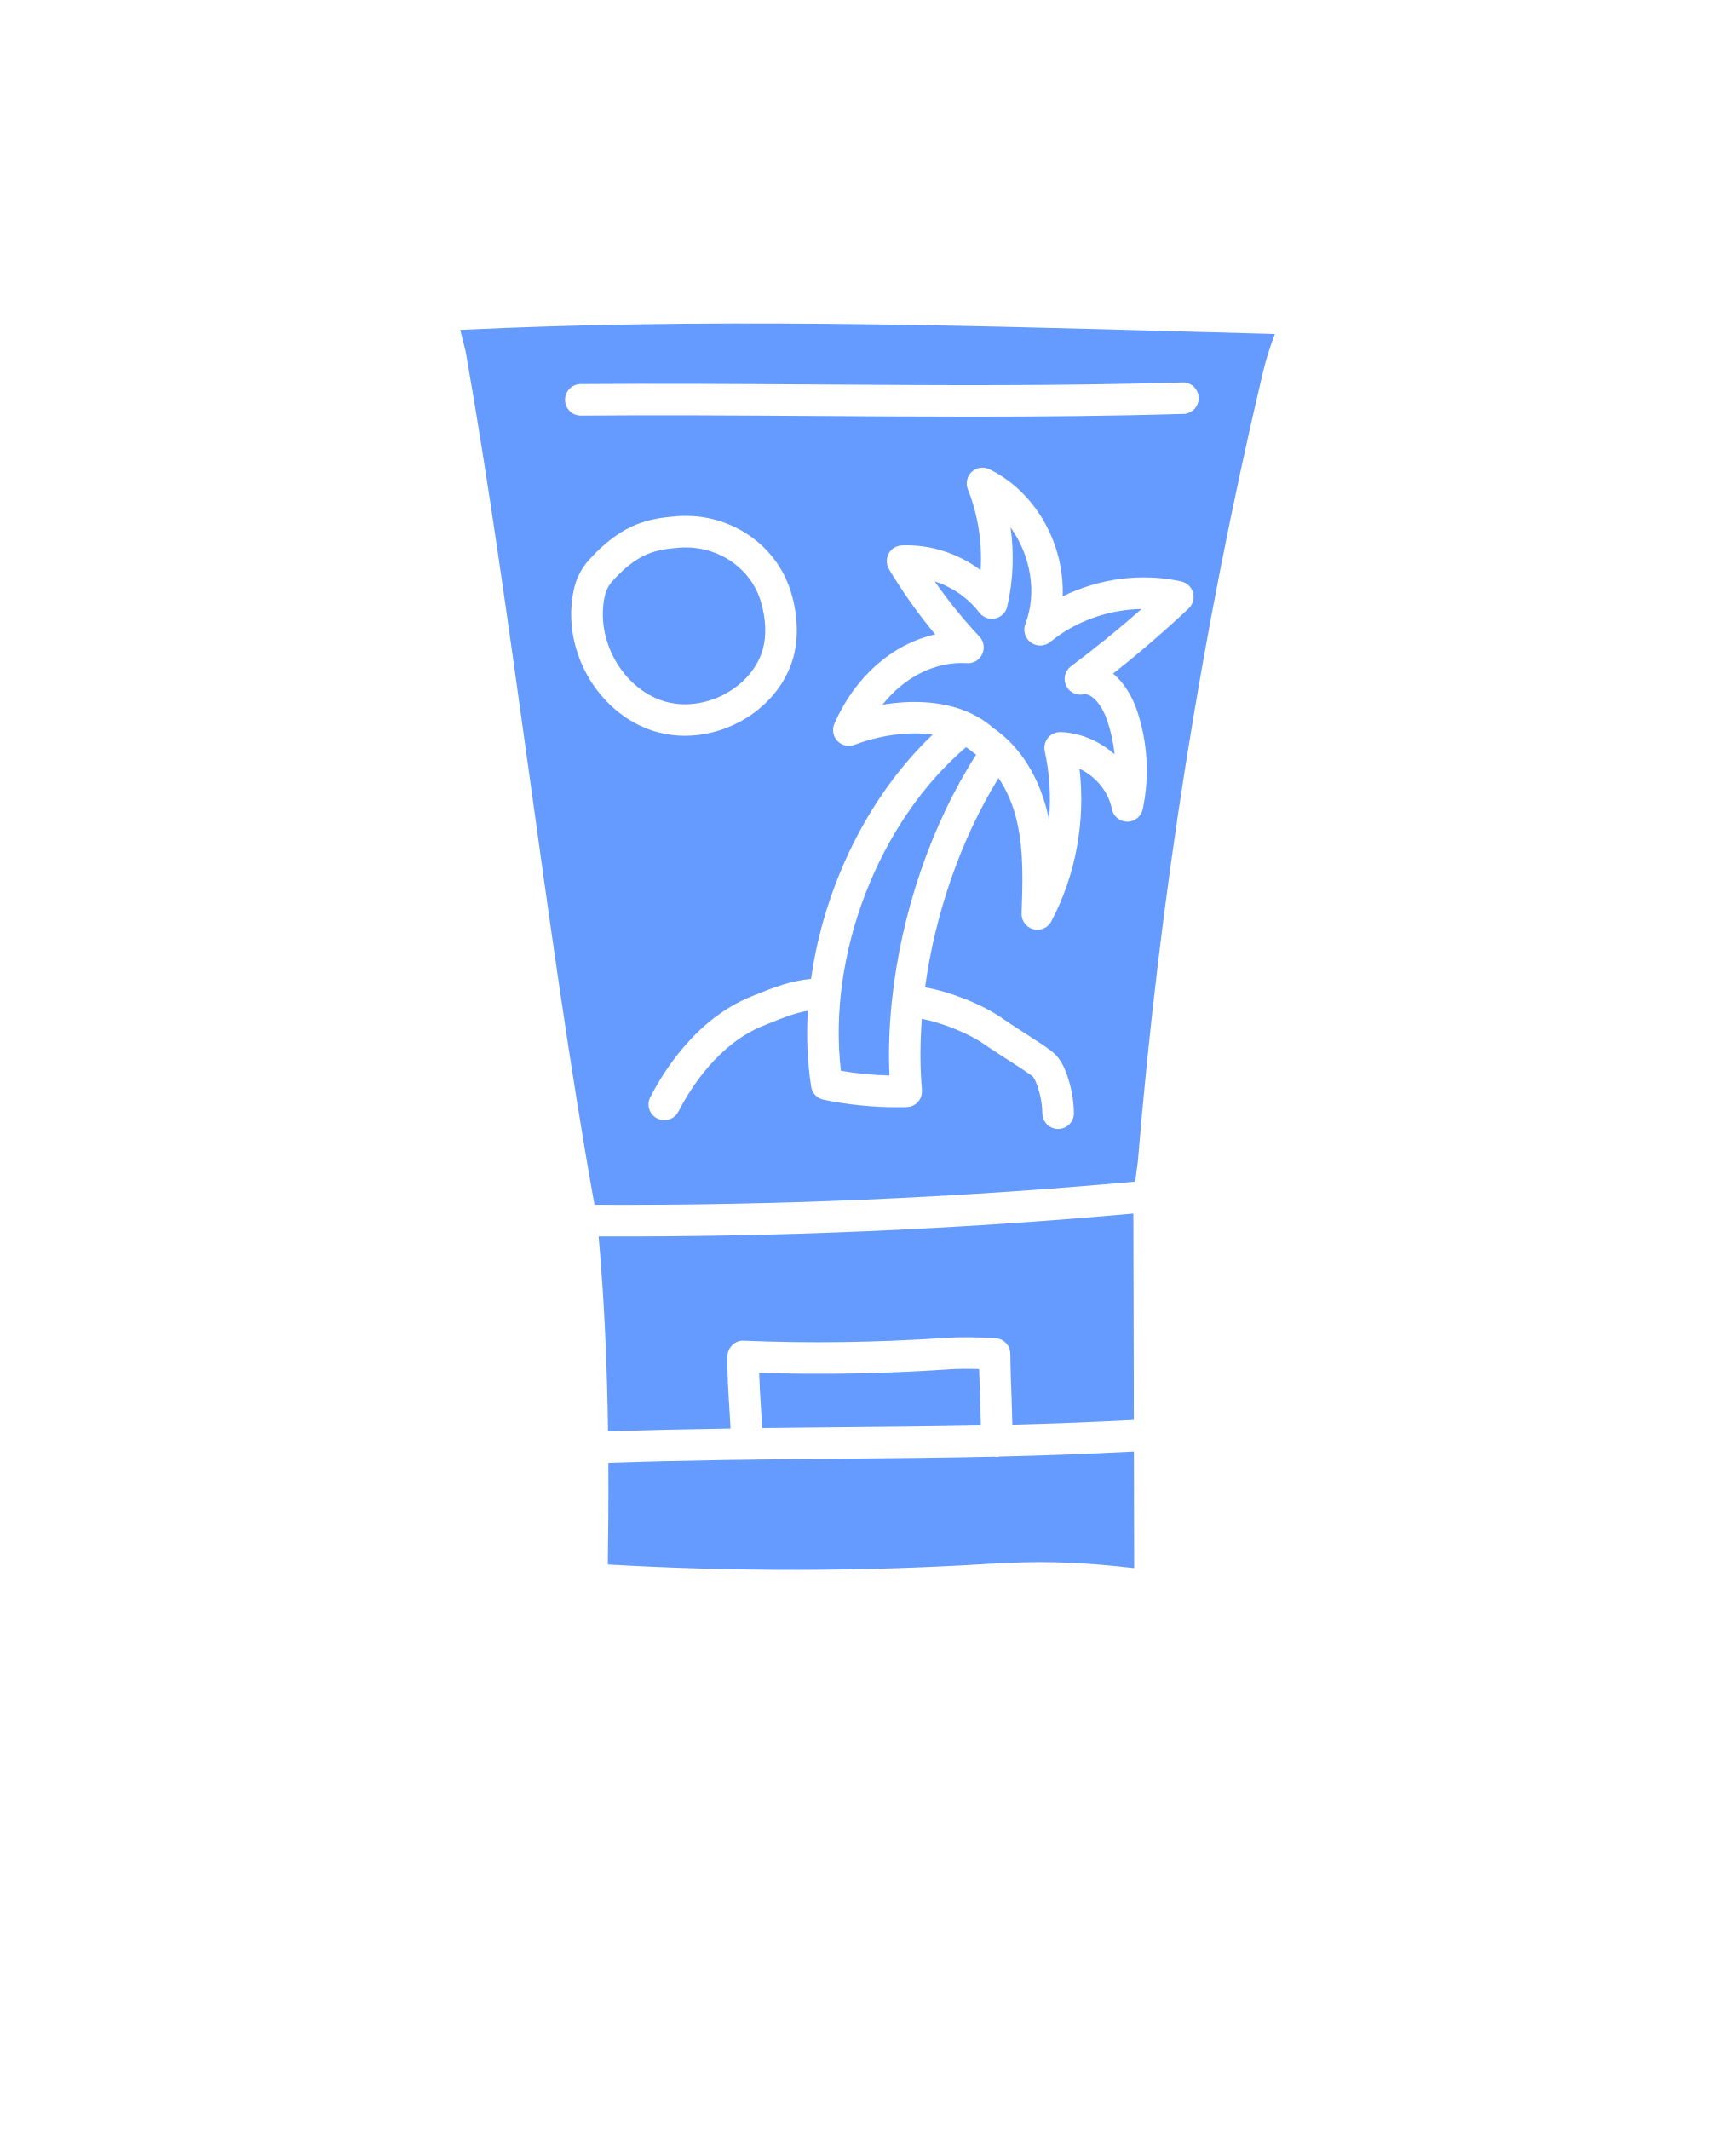
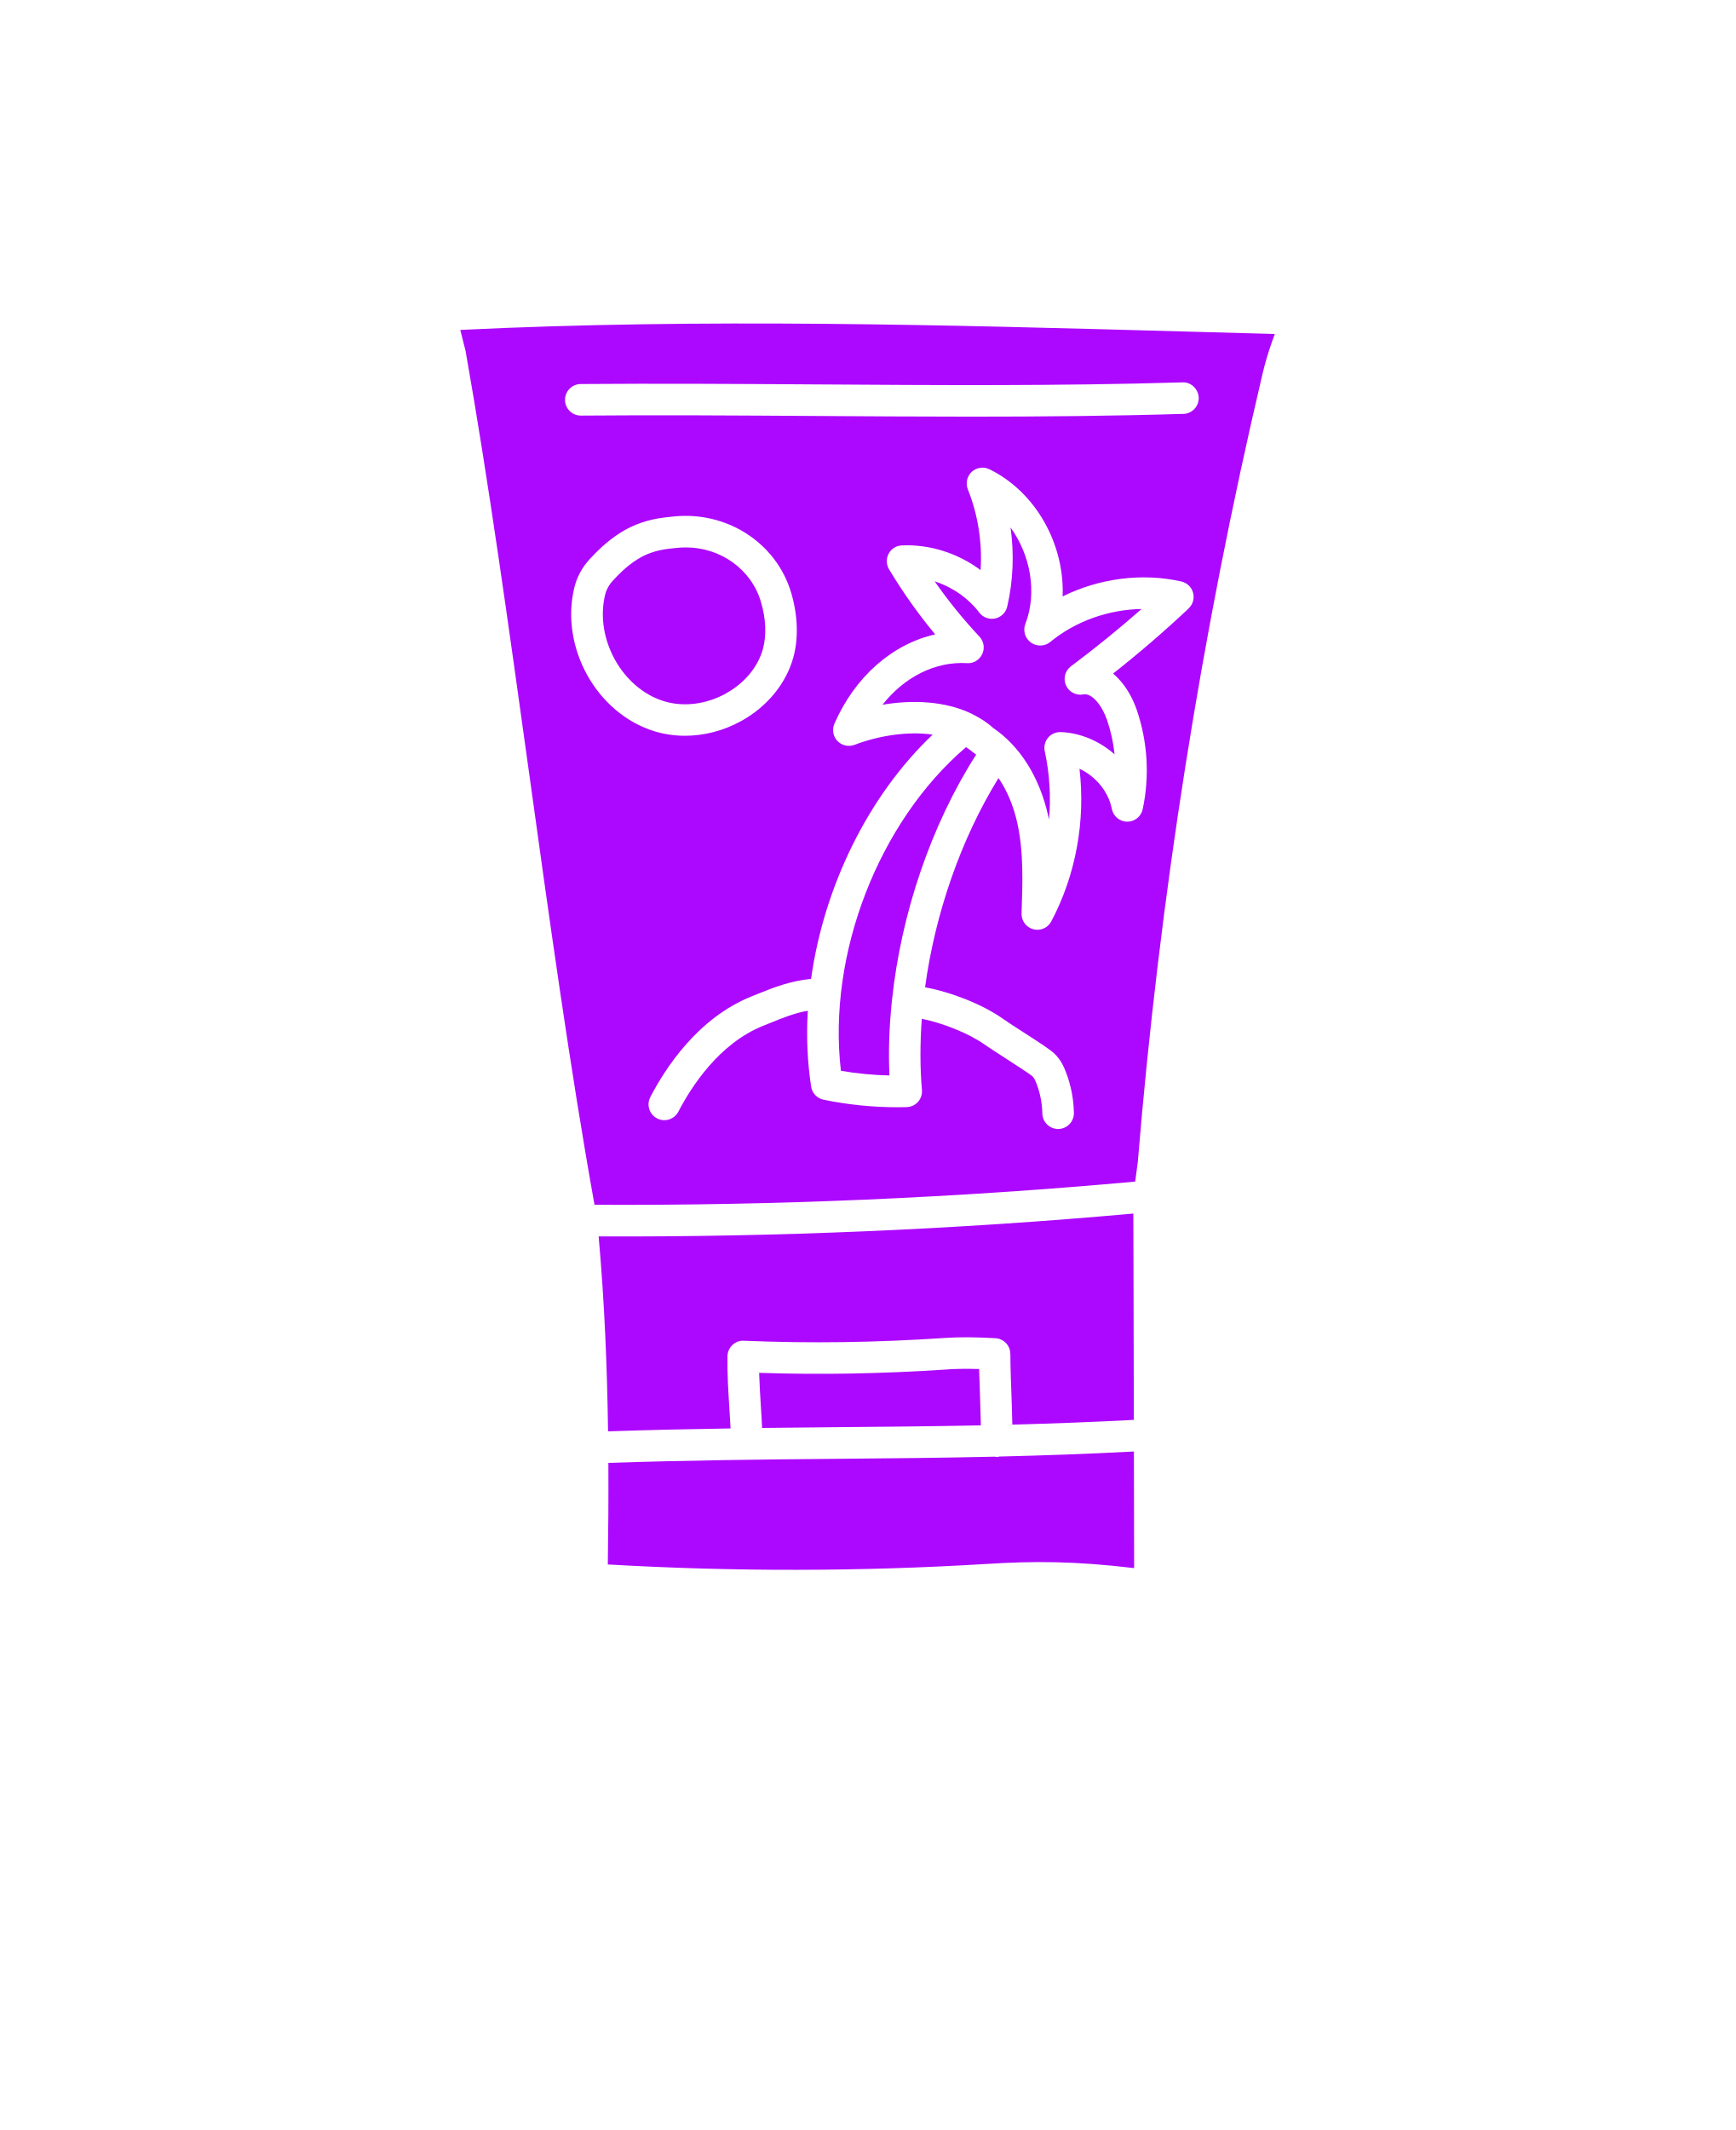
<svg xmlns="http://www.w3.org/2000/svg" width="110" height="135" viewBox="0 0 110 135" fill="none">
-   <path d="M65.348 40.719C64.981 40.453 64.837 39.973 65.001 39.547C65.77 37.559 65.321 35.172 64.063 33.43C64.297 35.098 64.231 36.809 63.852 38.445C63.766 38.824 63.465 39.117 63.087 39.199C62.704 39.281 62.317 39.133 62.079 38.824C61.379 37.902 60.364 37.207 59.251 36.844C60.11 38.078 61.059 39.25 62.09 40.348C62.372 40.648 62.442 41.086 62.266 41.457C62.09 41.828 61.704 42.066 61.301 42.031C59.294 41.91 57.337 42.902 55.942 44.668C57.883 44.336 59.938 44.441 61.59 45.234C61.618 45.246 61.641 45.262 61.664 45.273C62.133 45.508 62.571 45.785 62.958 46.137C64.665 47.293 65.903 49.266 66.446 51.695C66.465 51.781 66.481 51.863 66.501 51.949C66.629 50.496 66.54 49.027 66.231 47.613C66.165 47.309 66.243 46.992 66.442 46.754C66.641 46.516 66.934 46.395 67.251 46.398C68.516 46.453 69.719 46.98 70.657 47.809C70.582 47.07 70.422 46.34 70.18 45.633C69.879 44.75 69.239 43.906 68.676 44.012C68.215 44.098 67.762 43.859 67.575 43.434C67.387 43.008 67.52 42.508 67.891 42.23C69.426 41.086 70.926 39.867 72.368 38.598C70.278 38.633 68.184 39.367 66.579 40.688C66.227 40.977 65.727 40.992 65.356 40.727L65.348 40.719Z" fill="#659BFF" />
-   <path d="M46.012 43.953C47.196 43.305 48.055 42.27 48.367 41.121C48.602 40.262 48.555 39.195 48.231 38.121C47.614 36.066 45.668 34.695 43.473 34.695C43.278 34.695 43.082 34.707 42.887 34.727L42.422 34.777C41.653 34.863 40.973 35.09 40.403 35.453C39.668 35.918 39.157 36.473 38.848 36.805C38.602 37.074 38.43 37.391 38.352 37.73C37.703 40.488 39.442 43.621 42.075 44.438C43.321 44.824 44.754 44.648 46.016 43.957L46.012 43.953Z" fill="#659BFF" />
-   <path d="M61.645 47.652C61.524 47.539 61.375 47.453 61.239 47.355C55.696 52.089 52.442 60.492 53.309 67.867C54.325 68.043 55.356 68.14 56.387 68.164C56.313 66.621 56.375 65.027 56.543 63.414V63.406C56.543 63.402 56.547 63.398 56.547 63.39C57.121 57.933 59.02 52.296 61.883 47.828C61.848 47.805 61.817 47.774 61.782 47.754C61.735 47.723 61.688 47.688 61.645 47.649L61.645 47.652Z" fill="#659BFF" />
-   <path d="M60.094 86.793C55.903 87.07 52.071 87.14 48.125 87.011C48.145 87.715 48.191 88.433 48.234 89.133C48.266 89.609 48.293 90.066 48.312 90.504C49.863 90.484 51.402 90.469 52.914 90.457C56.043 90.43 59.09 90.402 62.18 90.34C62.164 89.765 62.152 89.195 62.133 88.617C62.109 88 62.086 87.383 62.07 86.769C61.312 86.746 60.672 86.754 60.098 86.789L60.094 86.793Z" fill="#659BFF" />
-   <path d="M62.578 99.121C65.512 98.941 68.055 98.93 71.898 99.387C71.894 96.898 71.89 94.445 71.883 91.996C68.937 92.152 66.121 92.25 63.359 92.316C63.309 92.324 63.262 92.348 63.207 92.348H63.203C63.16 92.348 63.125 92.328 63.082 92.324C59.687 92.402 56.355 92.43 52.93 92.461C48.336 92.5 43.586 92.551 38.567 92.719C38.579 94.953 38.563 97.113 38.532 99.156C46.516 99.621 54.602 99.609 62.583 99.121L62.578 99.121Z" fill="#659BFF" />
-   <path d="M64.051 85.809C64.055 86.708 64.09 87.626 64.125 88.54C64.148 89.13 64.16 89.708 64.176 90.294C66.676 90.227 69.227 90.133 71.879 89.993C71.875 89.387 71.875 88.778 71.875 88.172C71.863 84.442 71.852 80.716 71.848 76.915C60.618 77.926 49.207 78.411 37.95 78.364C38.329 82.606 38.493 86.766 38.547 90.719C41.208 90.629 43.794 90.574 46.313 90.535C46.293 90.133 46.266 89.707 46.239 89.262C46.168 88.172 46.098 87.047 46.118 85.957C46.122 85.688 46.235 85.434 46.43 85.246C46.626 85.062 46.887 84.957 47.157 84.977C51.403 85.152 55.469 85.094 59.958 84.797C60.84 84.738 61.84 84.746 63.106 84.816C63.633 84.848 64.047 85.281 64.047 85.809L64.051 85.809Z" fill="#659BFF" />
-   <path d="M80.816 21.168C78.875 21.117 76.933 21.062 74.996 21.008C60.012 20.594 44.531 20.164 29.18 20.91L29.516 22.25C30.973 30.488 32.258 39.773 33.508 48.754C34.809 58.133 36.152 67.82 37.688 76.359C49.078 76.421 60.609 75.921 71.965 74.89L72.132 73.624C73.507 56.944 76.156 40.175 80.004 23.835C80.015 23.785 80.277 22.574 80.82 21.164L80.816 21.168ZM36.402 37.27C36.562 36.594 36.898 35.965 37.371 35.453C37.73 35.067 38.379 34.368 39.332 33.762C40.164 33.235 41.129 32.907 42.203 32.789L42.668 32.739C46.05 32.371 49.199 34.383 50.148 37.547C50.578 38.977 50.629 40.434 50.297 41.649C49.84 43.321 48.629 44.797 46.972 45.708C45.855 46.321 44.625 46.633 43.422 46.633C42.758 46.633 42.101 46.536 41.476 46.344C37.832 45.215 35.507 41.059 36.402 37.27ZM75.363 38.555C73.832 39.996 72.222 41.383 70.562 42.692C71.242 43.258 71.757 44.102 72.062 44.989C72.754 47.012 72.886 49.192 72.441 51.286C72.343 51.747 71.933 52.079 71.465 52.079H71.457C70.98 52.075 70.574 51.735 70.484 51.27C70.269 50.164 69.457 49.204 68.433 48.723C68.824 52.024 68.199 55.473 66.644 58.399C66.468 58.731 66.125 58.93 65.761 58.93C65.675 58.93 65.59 58.919 65.504 58.895C65.054 58.774 64.746 58.36 64.761 57.895C64.828 55.973 64.902 53.985 64.484 52.133C64.242 51.051 63.836 50.098 63.3 49.313C60.91 53.18 59.277 57.919 58.644 62.575C60.293 62.876 62.304 63.665 63.574 64.567C63.812 64.739 64.269 65.032 64.761 65.349C65.988 66.138 66.593 66.536 66.851 66.786C67.238 67.157 67.445 67.61 67.578 67.966C67.894 68.79 68.062 69.653 68.078 70.536C68.09 71.087 67.648 71.544 67.097 71.555H67.078C66.535 71.555 66.09 71.118 66.078 70.575C66.066 69.927 65.941 69.29 65.711 68.684C65.652 68.536 65.566 68.329 65.468 68.231C65.285 68.067 64.277 67.419 63.679 67.032C63.156 66.696 62.668 66.38 62.414 66.2C61.418 65.493 59.761 64.837 58.437 64.571C58.324 66.11 58.32 67.626 58.445 69.083C58.468 69.356 58.379 69.63 58.195 69.837C58.011 70.044 57.75 70.161 57.472 70.169C57.277 70.173 57.082 70.177 56.89 70.177C55.32 70.177 53.746 70.016 52.207 69.7C51.797 69.614 51.484 69.286 51.422 68.872C51.179 67.305 51.117 65.692 51.211 64.063C50.394 64.2 49.644 64.501 48.812 64.841L48.394 65.009C45.574 66.134 43.808 68.907 43.004 70.458C42.824 70.802 42.476 70.997 42.113 70.997C41.957 70.997 41.8 70.962 41.656 70.884C41.164 70.63 40.972 70.028 41.226 69.536C42.156 67.735 44.23 64.516 47.652 63.149L48.058 62.985C49.086 62.567 50.148 62.165 51.418 62.04C52.23 56.208 55.031 50.446 59.125 46.56C57.519 46.329 55.66 46.638 54.172 47.208C53.797 47.349 53.371 47.255 53.09 46.966C52.812 46.677 52.734 46.243 52.894 45.876C54.199 42.88 56.582 40.814 59.285 40.208C58.207 38.907 57.226 37.529 56.359 36.079C56.179 35.775 56.172 35.4 56.336 35.091C56.504 34.779 56.82 34.579 57.175 34.568C58.957 34.489 60.742 35.072 62.164 36.134C62.277 34.396 62 32.626 61.355 31.013C61.203 30.63 61.3 30.189 61.601 29.907C61.906 29.626 62.347 29.56 62.718 29.739C65.695 31.193 67.5 34.54 67.363 37.802C69.671 36.657 72.386 36.294 74.886 36.853C75.246 36.935 75.535 37.208 75.632 37.564C75.73 37.919 75.625 38.302 75.355 38.556L75.363 38.555ZM75.023 26.231C70.554 26.368 66.043 26.407 61.562 26.407C58.226 26.407 54.906 26.384 51.632 26.364C46.773 26.333 41.75 26.298 36.827 26.34H36.82C36.269 26.34 35.824 25.899 35.82 25.348C35.816 24.798 36.257 24.344 36.812 24.34C41.749 24.302 46.781 24.333 51.648 24.364C59.296 24.415 67.207 24.469 74.96 24.235C75.491 24.2 75.972 24.653 75.991 25.204C76.007 25.755 75.573 26.215 75.022 26.235L75.023 26.231Z" fill="#659BFF" />
+   <path d="M65.348 40.719C64.981 40.453 64.837 39.973 65.001 39.547C65.77 37.559 65.321 35.172 64.063 33.43C64.297 35.098 64.231 36.809 63.852 38.445C63.766 38.824 63.465 39.117 63.087 39.199C62.704 39.281 62.317 39.133 62.079 38.824C61.379 37.902 60.364 37.207 59.251 36.844C60.11 38.078 61.059 39.25 62.09 40.348C62.372 40.648 62.442 41.086 62.266 41.457C62.09 41.828 61.704 42.066 61.301 42.031C59.294 41.91 57.337 42.902 55.942 44.668C57.883 44.336 59.938 44.441 61.59 45.234C61.618 45.246 61.641 45.262 61.664 45.273C62.133 45.508 62.571 45.785 62.958 46.137C64.665 47.293 65.903 49.266 66.446 51.695C66.465 51.781 66.481 51.863 66.501 51.949C66.629 50.496 66.54 49.027 66.231 47.613C66.165 47.309 66.243 46.992 66.442 46.754C66.641 46.516 66.934 46.395 67.251 46.398C68.516 46.453 69.719 46.98 70.657 47.809C70.582 47.07 70.422 46.34 70.18 45.633C69.879 44.75 69.239 43.906 68.676 44.012C68.215 44.098 67.762 43.859 67.575 43.434C67.387 43.008 67.52 42.508 67.891 42.23C69.426 41.086 70.926 39.867 72.368 38.598C70.278 38.633 68.184 39.367 66.579 40.688C66.227 40.977 65.727 40.992 65.356 40.727L65.348 40.719Z" fill="#AD08FF" />
+   <path d="M46.012 43.953C47.196 43.305 48.055 42.27 48.367 41.121C48.602 40.262 48.555 39.195 48.231 38.121C47.614 36.066 45.668 34.695 43.473 34.695C43.278 34.695 43.082 34.707 42.887 34.727L42.422 34.777C41.653 34.863 40.973 35.09 40.403 35.453C39.668 35.918 39.157 36.473 38.848 36.805C38.602 37.074 38.43 37.391 38.352 37.73C37.703 40.488 39.442 43.621 42.075 44.438C43.321 44.824 44.754 44.648 46.016 43.957L46.012 43.953Z" fill="#AD08FF" />
+   <path d="M61.645 47.652C61.524 47.539 61.375 47.453 61.239 47.355C55.696 52.089 52.442 60.492 53.309 67.867C54.325 68.043 55.356 68.14 56.387 68.164C56.313 66.621 56.375 65.027 56.543 63.414V63.406C56.543 63.402 56.547 63.398 56.547 63.39C57.121 57.933 59.02 52.296 61.883 47.828C61.848 47.805 61.817 47.774 61.782 47.754C61.735 47.723 61.688 47.688 61.645 47.649L61.645 47.652Z" fill="#AD08FF" />
+   <path d="M60.094 86.793C55.903 87.07 52.071 87.14 48.125 87.011C48.145 87.715 48.191 88.433 48.234 89.133C48.266 89.609 48.293 90.066 48.312 90.504C49.863 90.484 51.402 90.469 52.914 90.457C56.043 90.43 59.09 90.402 62.18 90.34C62.164 89.765 62.152 89.195 62.133 88.617C62.109 88 62.086 87.383 62.07 86.769C61.312 86.746 60.672 86.754 60.098 86.789L60.094 86.793Z" fill="#AD08FF" />
+   <path d="M62.578 99.121C65.512 98.941 68.055 98.93 71.898 99.387C71.894 96.898 71.89 94.445 71.883 91.996C68.937 92.152 66.121 92.25 63.359 92.316C63.309 92.324 63.262 92.348 63.207 92.348H63.203C63.16 92.348 63.125 92.328 63.082 92.324C59.687 92.402 56.355 92.43 52.93 92.461C48.336 92.5 43.586 92.551 38.567 92.719C38.579 94.953 38.563 97.113 38.532 99.156C46.516 99.621 54.602 99.609 62.583 99.121L62.578 99.121Z" fill="#AD08FF" />
+   <path d="M64.051 85.809C64.055 86.708 64.09 87.626 64.125 88.54C64.148 89.13 64.16 89.708 64.176 90.294C66.676 90.227 69.227 90.133 71.879 89.993C71.875 89.387 71.875 88.778 71.875 88.172C71.863 84.442 71.852 80.716 71.848 76.915C60.618 77.926 49.207 78.411 37.95 78.364C38.329 82.606 38.493 86.766 38.547 90.719C41.208 90.629 43.794 90.574 46.313 90.535C46.293 90.133 46.266 89.707 46.239 89.262C46.168 88.172 46.098 87.047 46.118 85.957C46.122 85.688 46.235 85.434 46.43 85.246C46.626 85.062 46.887 84.957 47.157 84.977C51.403 85.152 55.469 85.094 59.958 84.797C60.84 84.738 61.84 84.746 63.106 84.816C63.633 84.848 64.047 85.281 64.047 85.809L64.051 85.809Z" fill="#AD08FF" />
+   <path d="M80.816 21.168C78.875 21.117 76.933 21.062 74.996 21.008C60.012 20.594 44.531 20.164 29.18 20.91L29.516 22.25C30.973 30.488 32.258 39.773 33.508 48.754C34.809 58.133 36.152 67.82 37.688 76.359C49.078 76.421 60.609 75.921 71.965 74.89L72.132 73.624C73.507 56.944 76.156 40.175 80.004 23.835C80.015 23.785 80.277 22.574 80.82 21.164L80.816 21.168ZM36.402 37.27C36.562 36.594 36.898 35.965 37.371 35.453C37.73 35.067 38.379 34.368 39.332 33.762C40.164 33.235 41.129 32.907 42.203 32.789L42.668 32.739C46.05 32.371 49.199 34.383 50.148 37.547C50.578 38.977 50.629 40.434 50.297 41.649C49.84 43.321 48.629 44.797 46.972 45.708C45.855 46.321 44.625 46.633 43.422 46.633C42.758 46.633 42.101 46.536 41.476 46.344C37.832 45.215 35.507 41.059 36.402 37.27ZM75.363 38.555C73.832 39.996 72.222 41.383 70.562 42.692C71.242 43.258 71.757 44.102 72.062 44.989C72.754 47.012 72.886 49.192 72.441 51.286C72.343 51.747 71.933 52.079 71.465 52.079H71.457C70.98 52.075 70.574 51.735 70.484 51.27C70.269 50.164 69.457 49.204 68.433 48.723C68.824 52.024 68.199 55.473 66.644 58.399C66.468 58.731 66.125 58.93 65.761 58.93C65.675 58.93 65.59 58.919 65.504 58.895C65.054 58.774 64.746 58.36 64.761 57.895C64.828 55.973 64.902 53.985 64.484 52.133C64.242 51.051 63.836 50.098 63.3 49.313C60.91 53.18 59.277 57.919 58.644 62.575C60.293 62.876 62.304 63.665 63.574 64.567C63.812 64.739 64.269 65.032 64.761 65.349C65.988 66.138 66.593 66.536 66.851 66.786C67.238 67.157 67.445 67.61 67.578 67.966C67.894 68.79 68.062 69.653 68.078 70.536C68.09 71.087 67.648 71.544 67.097 71.555H67.078C66.535 71.555 66.09 71.118 66.078 70.575C66.066 69.927 65.941 69.29 65.711 68.684C65.652 68.536 65.566 68.329 65.468 68.231C65.285 68.067 64.277 67.419 63.679 67.032C63.156 66.696 62.668 66.38 62.414 66.2C61.418 65.493 59.761 64.837 58.437 64.571C58.324 66.11 58.32 67.626 58.445 69.083C58.468 69.356 58.379 69.63 58.195 69.837C58.011 70.044 57.75 70.161 57.472 70.169C57.277 70.173 57.082 70.177 56.89 70.177C55.32 70.177 53.746 70.016 52.207 69.7C51.797 69.614 51.484 69.286 51.422 68.872C51.179 67.305 51.117 65.692 51.211 64.063C50.394 64.2 49.644 64.501 48.812 64.841L48.394 65.009C45.574 66.134 43.808 68.907 43.004 70.458C42.824 70.802 42.476 70.997 42.113 70.997C41.957 70.997 41.8 70.962 41.656 70.884C41.164 70.63 40.972 70.028 41.226 69.536C42.156 67.735 44.23 64.516 47.652 63.149L48.058 62.985C49.086 62.567 50.148 62.165 51.418 62.04C52.23 56.208 55.031 50.446 59.125 46.56C57.519 46.329 55.66 46.638 54.172 47.208C53.797 47.349 53.371 47.255 53.09 46.966C52.812 46.677 52.734 46.243 52.894 45.876C54.199 42.88 56.582 40.814 59.285 40.208C58.207 38.907 57.226 37.529 56.359 36.079C56.179 35.775 56.172 35.4 56.336 35.091C56.504 34.779 56.82 34.579 57.175 34.568C58.957 34.489 60.742 35.072 62.164 36.134C62.277 34.396 62 32.626 61.355 31.013C61.203 30.63 61.3 30.189 61.601 29.907C61.906 29.626 62.347 29.56 62.718 29.739C65.695 31.193 67.5 34.54 67.363 37.802C69.671 36.657 72.386 36.294 74.886 36.853C75.246 36.935 75.535 37.208 75.632 37.564C75.73 37.919 75.625 38.302 75.355 38.556L75.363 38.555ZM75.023 26.231C70.554 26.368 66.043 26.407 61.562 26.407C58.226 26.407 54.906 26.384 51.632 26.364C46.773 26.333 41.75 26.298 36.827 26.34H36.82C36.269 26.34 35.824 25.899 35.82 25.348C35.816 24.798 36.257 24.344 36.812 24.34C41.749 24.302 46.781 24.333 51.648 24.364C59.296 24.415 67.207 24.469 74.96 24.235C75.491 24.2 75.972 24.653 75.991 25.204C76.007 25.755 75.573 26.215 75.022 26.235L75.023 26.231Z" fill="#AD08FF" />
</svg>
